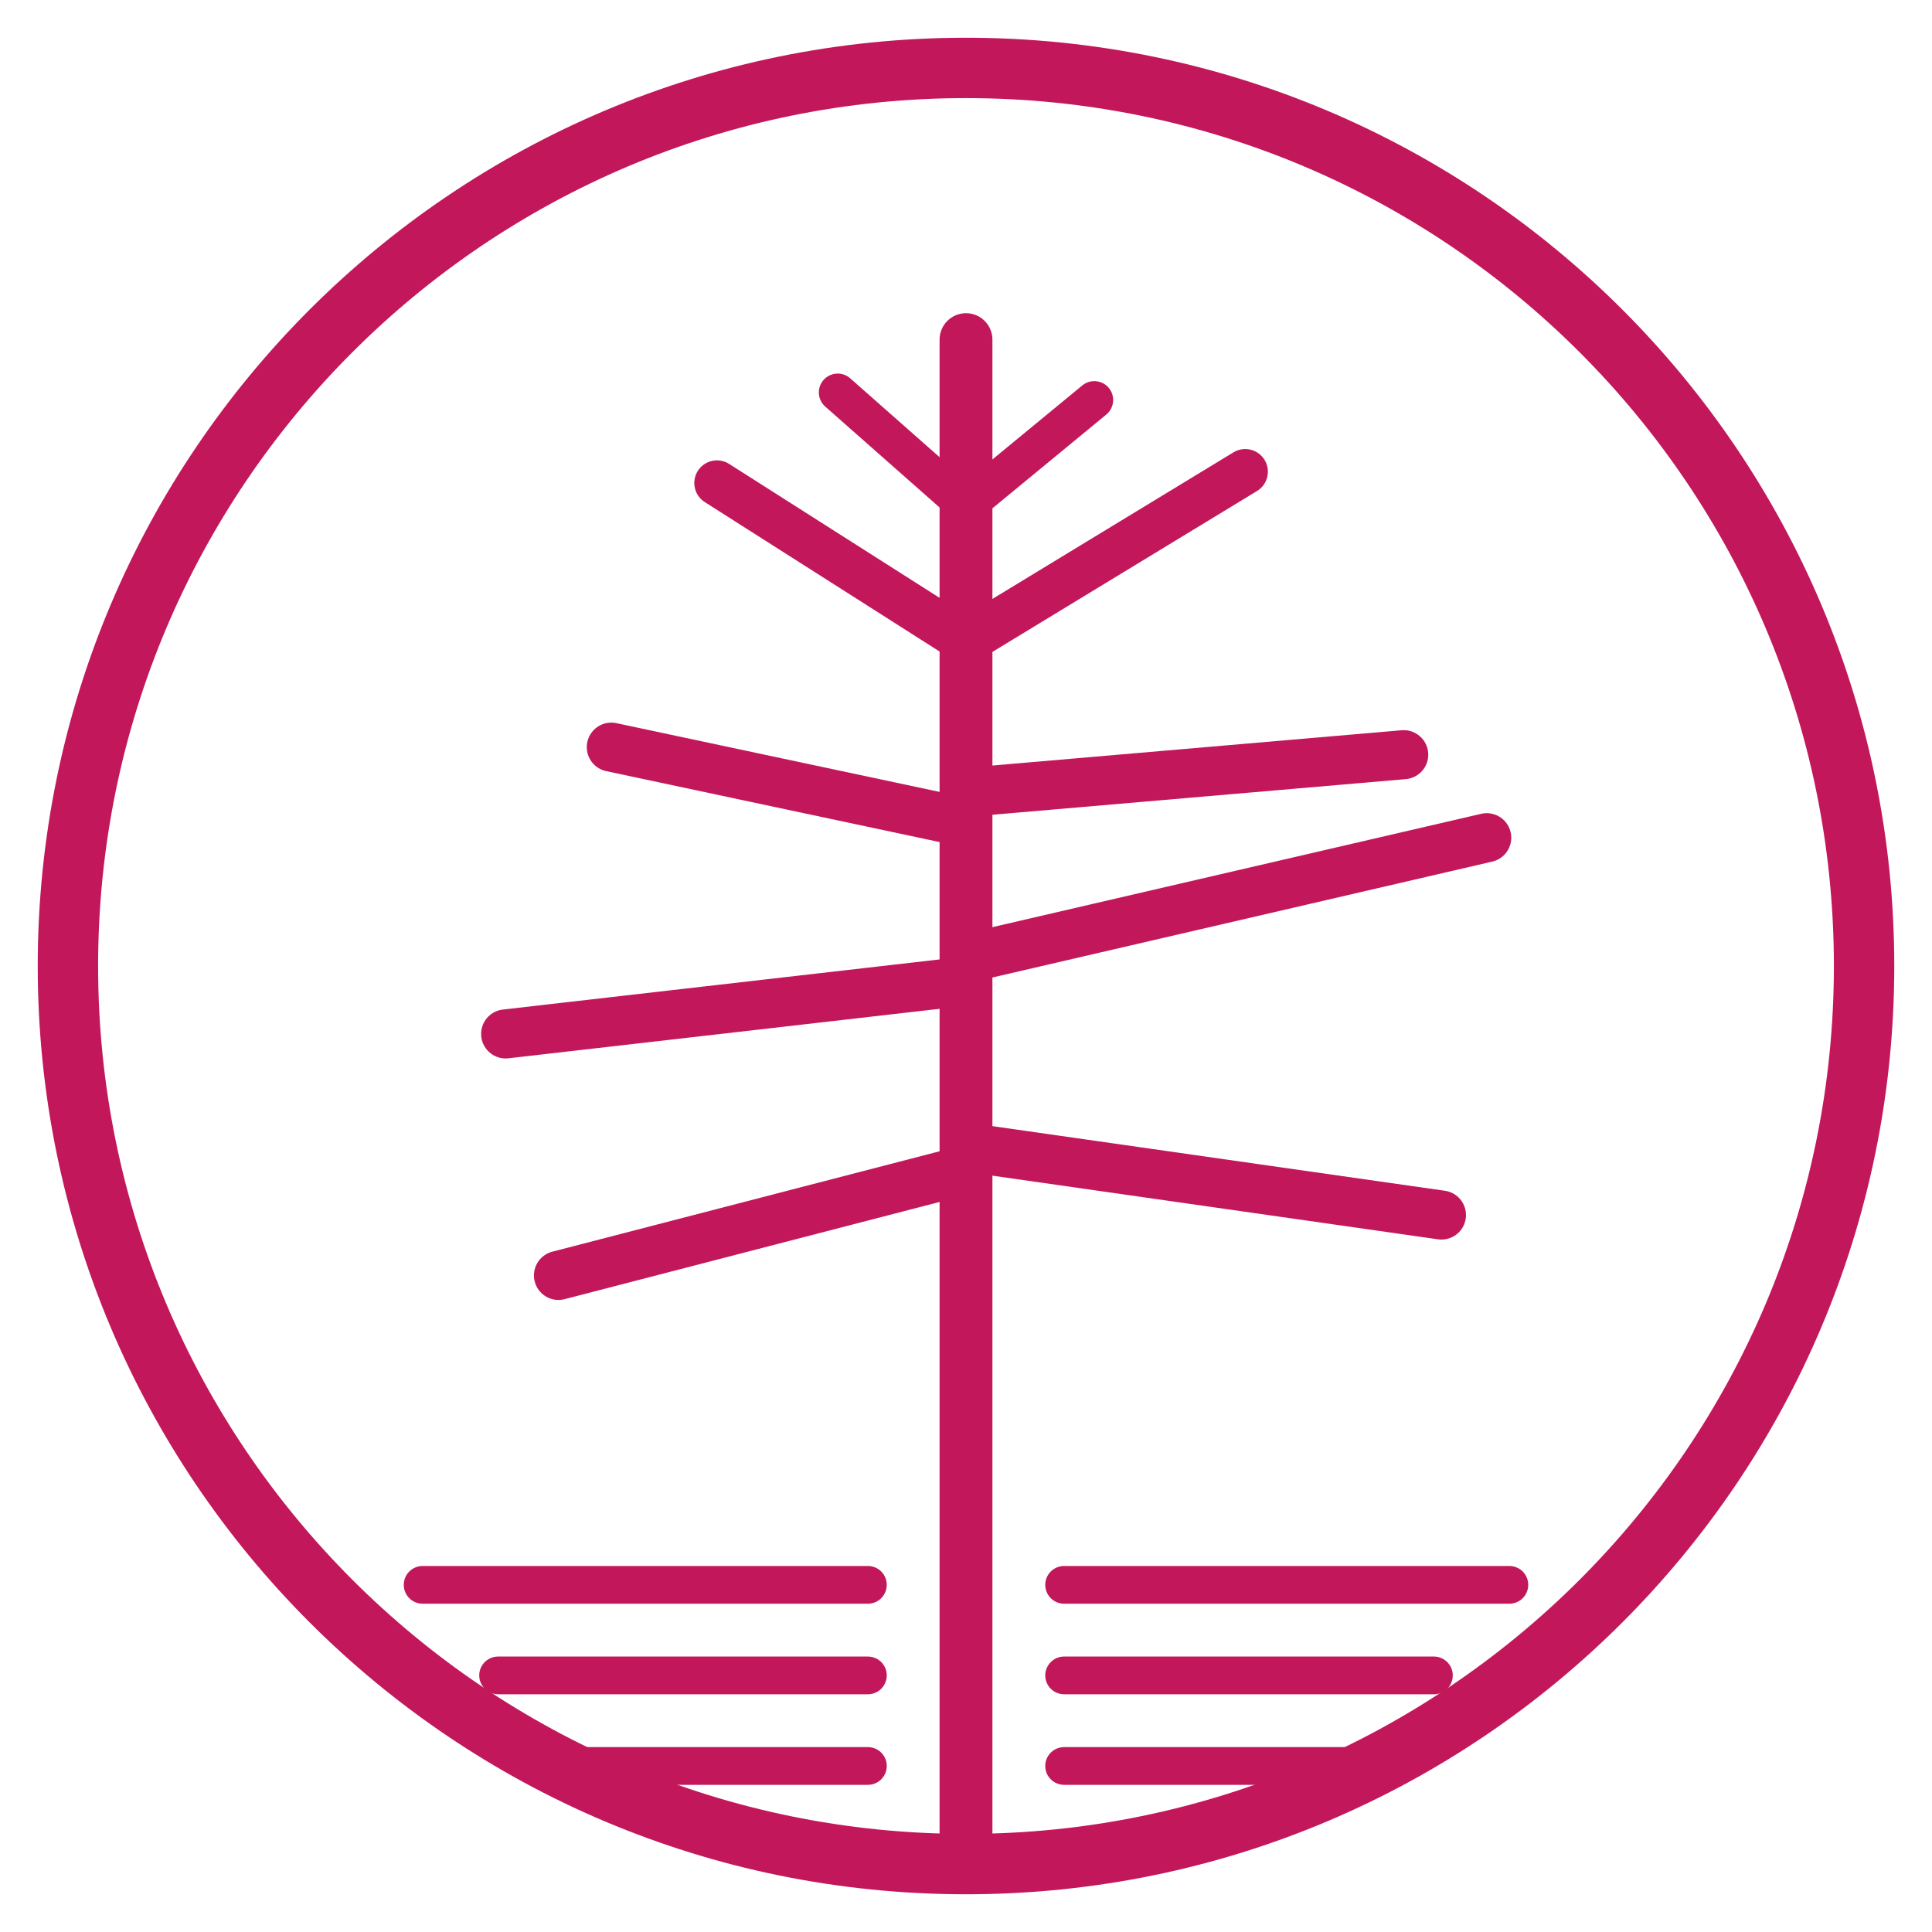
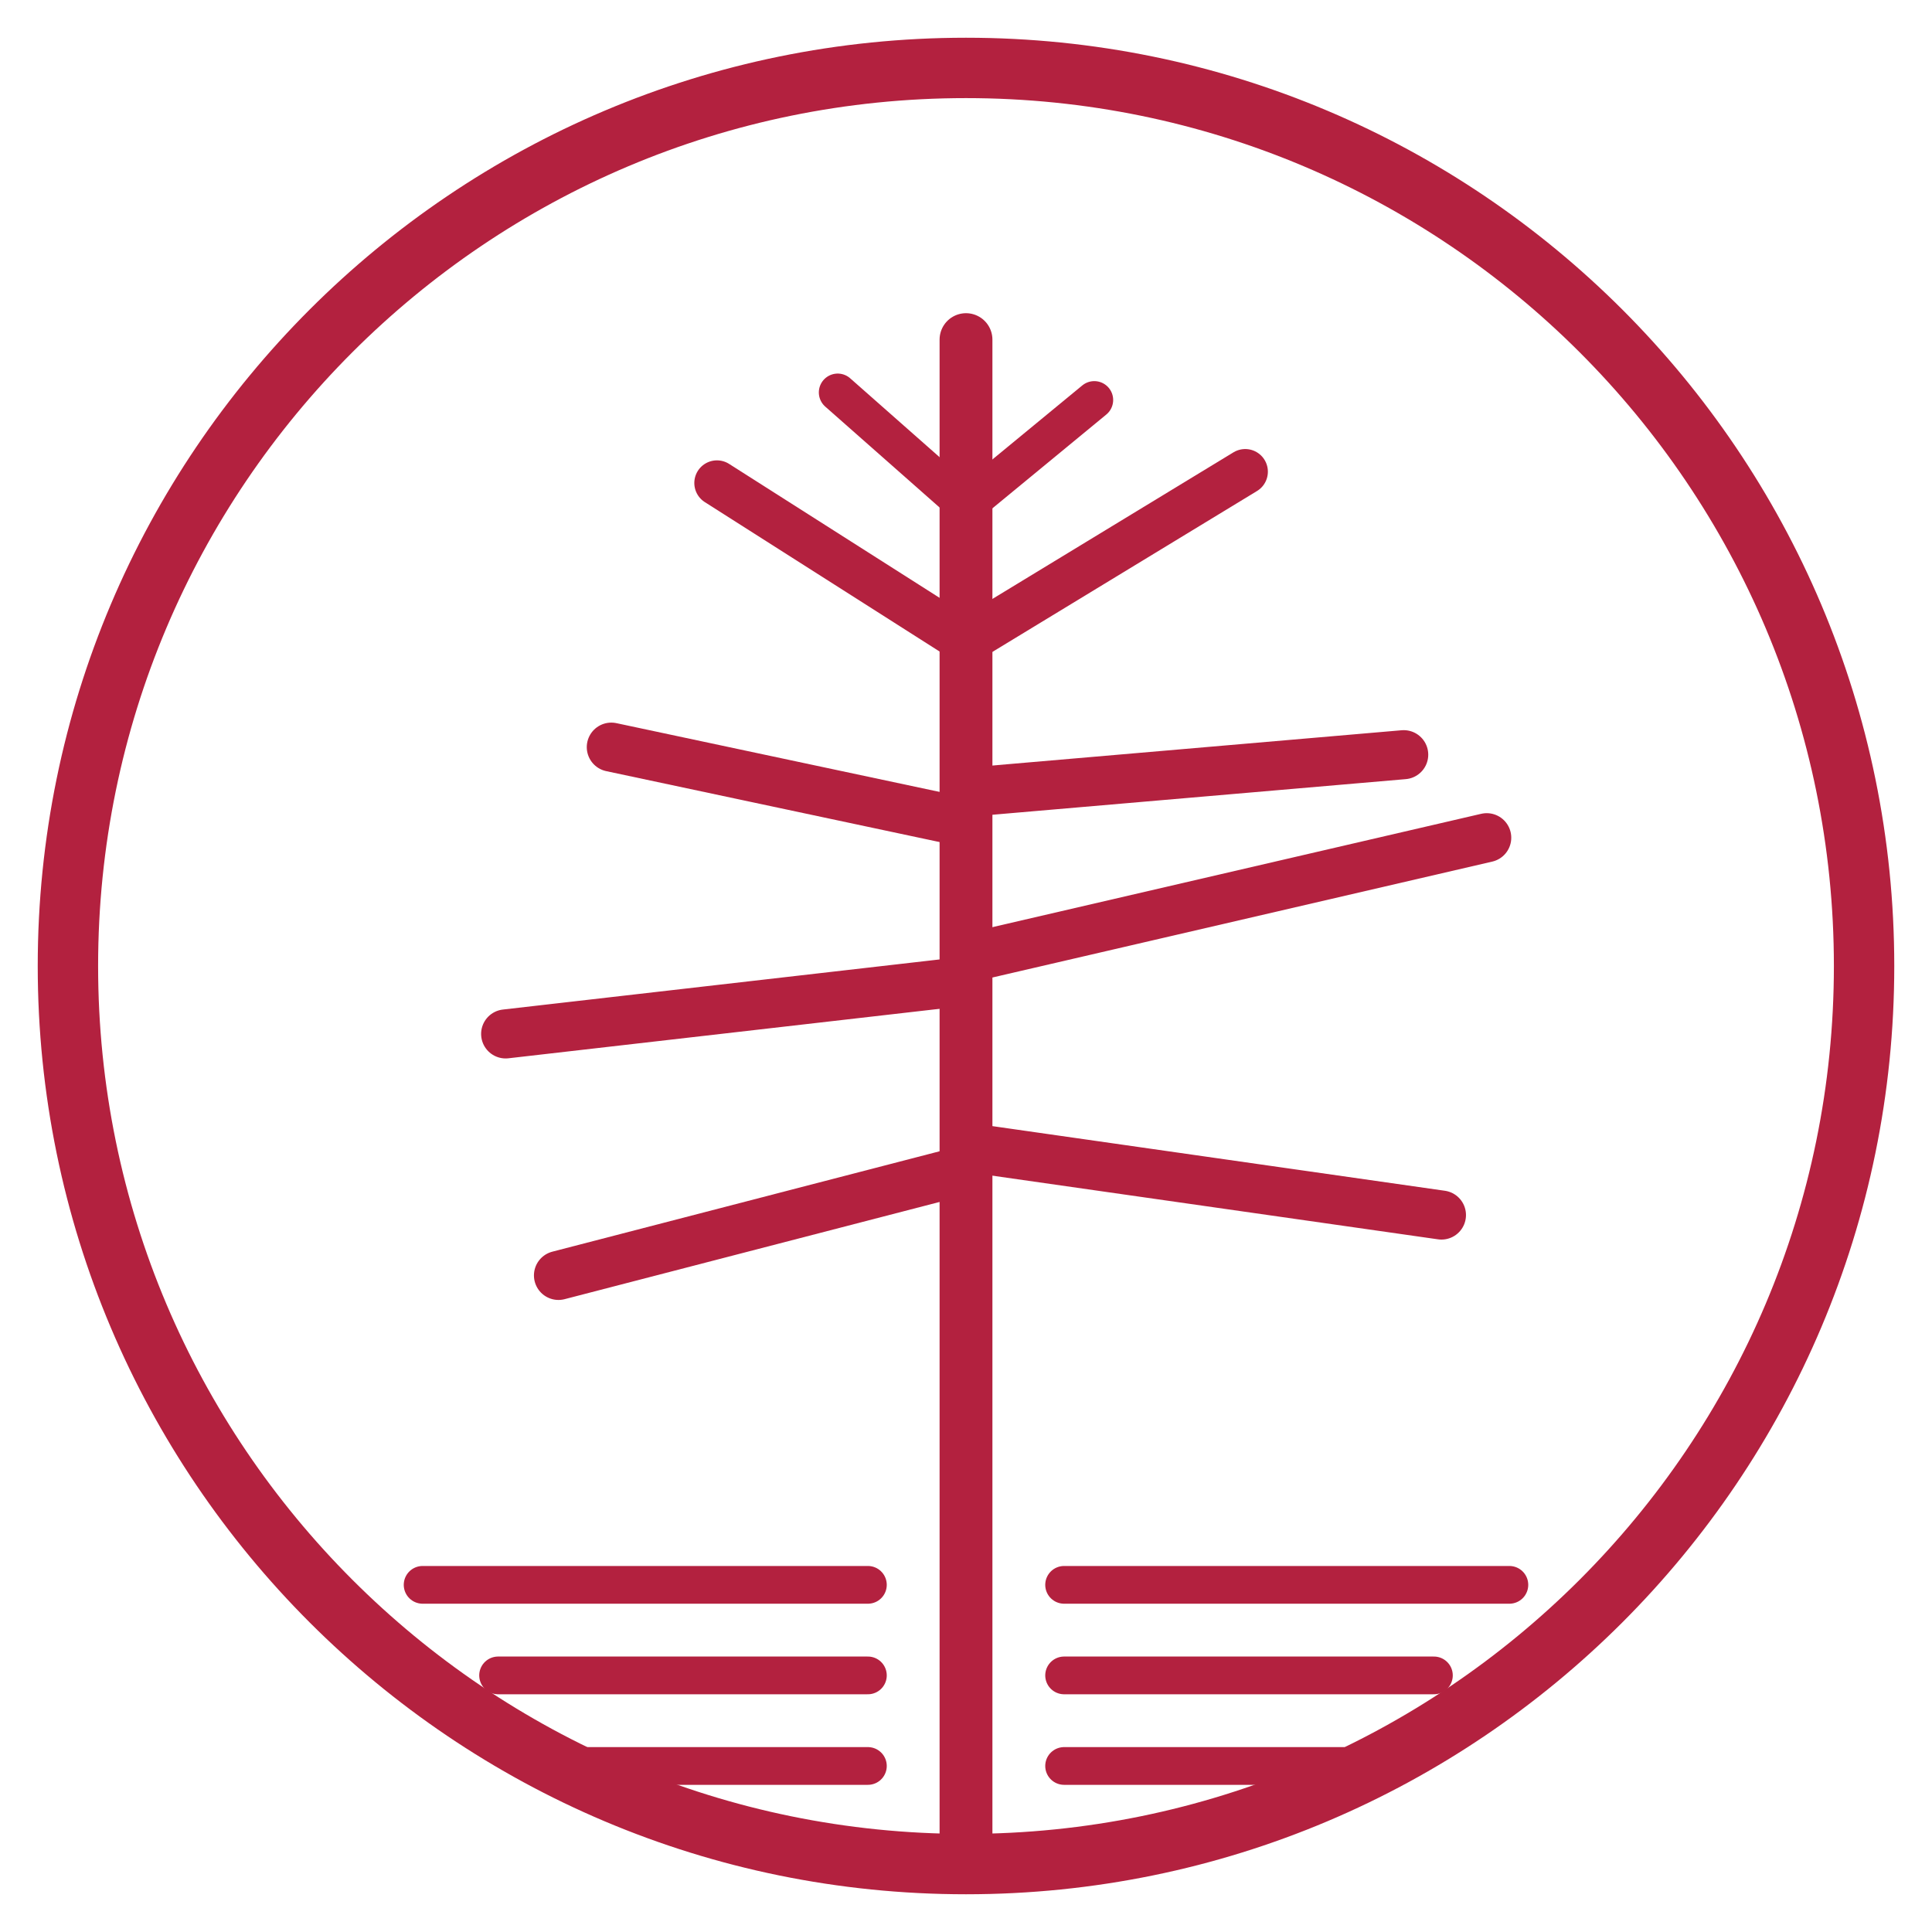
<svg xmlns="http://www.w3.org/2000/svg" viewBox="0 0 512 512" role="img" aria-label="ShoreVest tree logo">
-   <circle cx="256" cy="256" r="238" fill="none" stroke="#c2185b" stroke-width="16" />
-   <g fill="none" stroke="#c2185b" stroke-linecap="round" stroke-linejoin="round">
+   <circle cx="256" cy="256" r="238" fill="none" stroke="#b3213f" stroke-width="16" />
+   <g fill="none" stroke="#b3213f" stroke-linecap="round" stroke-linejoin="round">
    <path d="M256 90v404" stroke-width="14" />
    <path d="M256 134l-34-30" stroke-width="10" />
    <path d="M256 134l34-28" stroke-width="10" />
    <path d="M256 170l-66-42" stroke-width="12" />
    <path d="M256 170l74-45" stroke-width="12" />
    <path d="M256 218l-94-20" stroke-width="13" />
    <path d="M256 210l116-10" stroke-width="13" />
    <path d="M256 260l-122 14" stroke-width="13" />
    <path d="M256 254l138-32" stroke-width="13" />
    <path d="M256 310l-108 28" stroke-width="13" />
    <path d="M256 304l126 18" stroke-width="13" />
    <path d="M112 420h118" stroke-width="10" />
    <path d="M132 444h98" stroke-width="10" />
    <path d="M156 468h74" stroke-width="10" />
    <path d="M282 420h118" stroke-width="10" />
    <path d="M282 444h98" stroke-width="10" />
    <path d="M282 468h74" stroke-width="10" />
  </g>
</svg>
